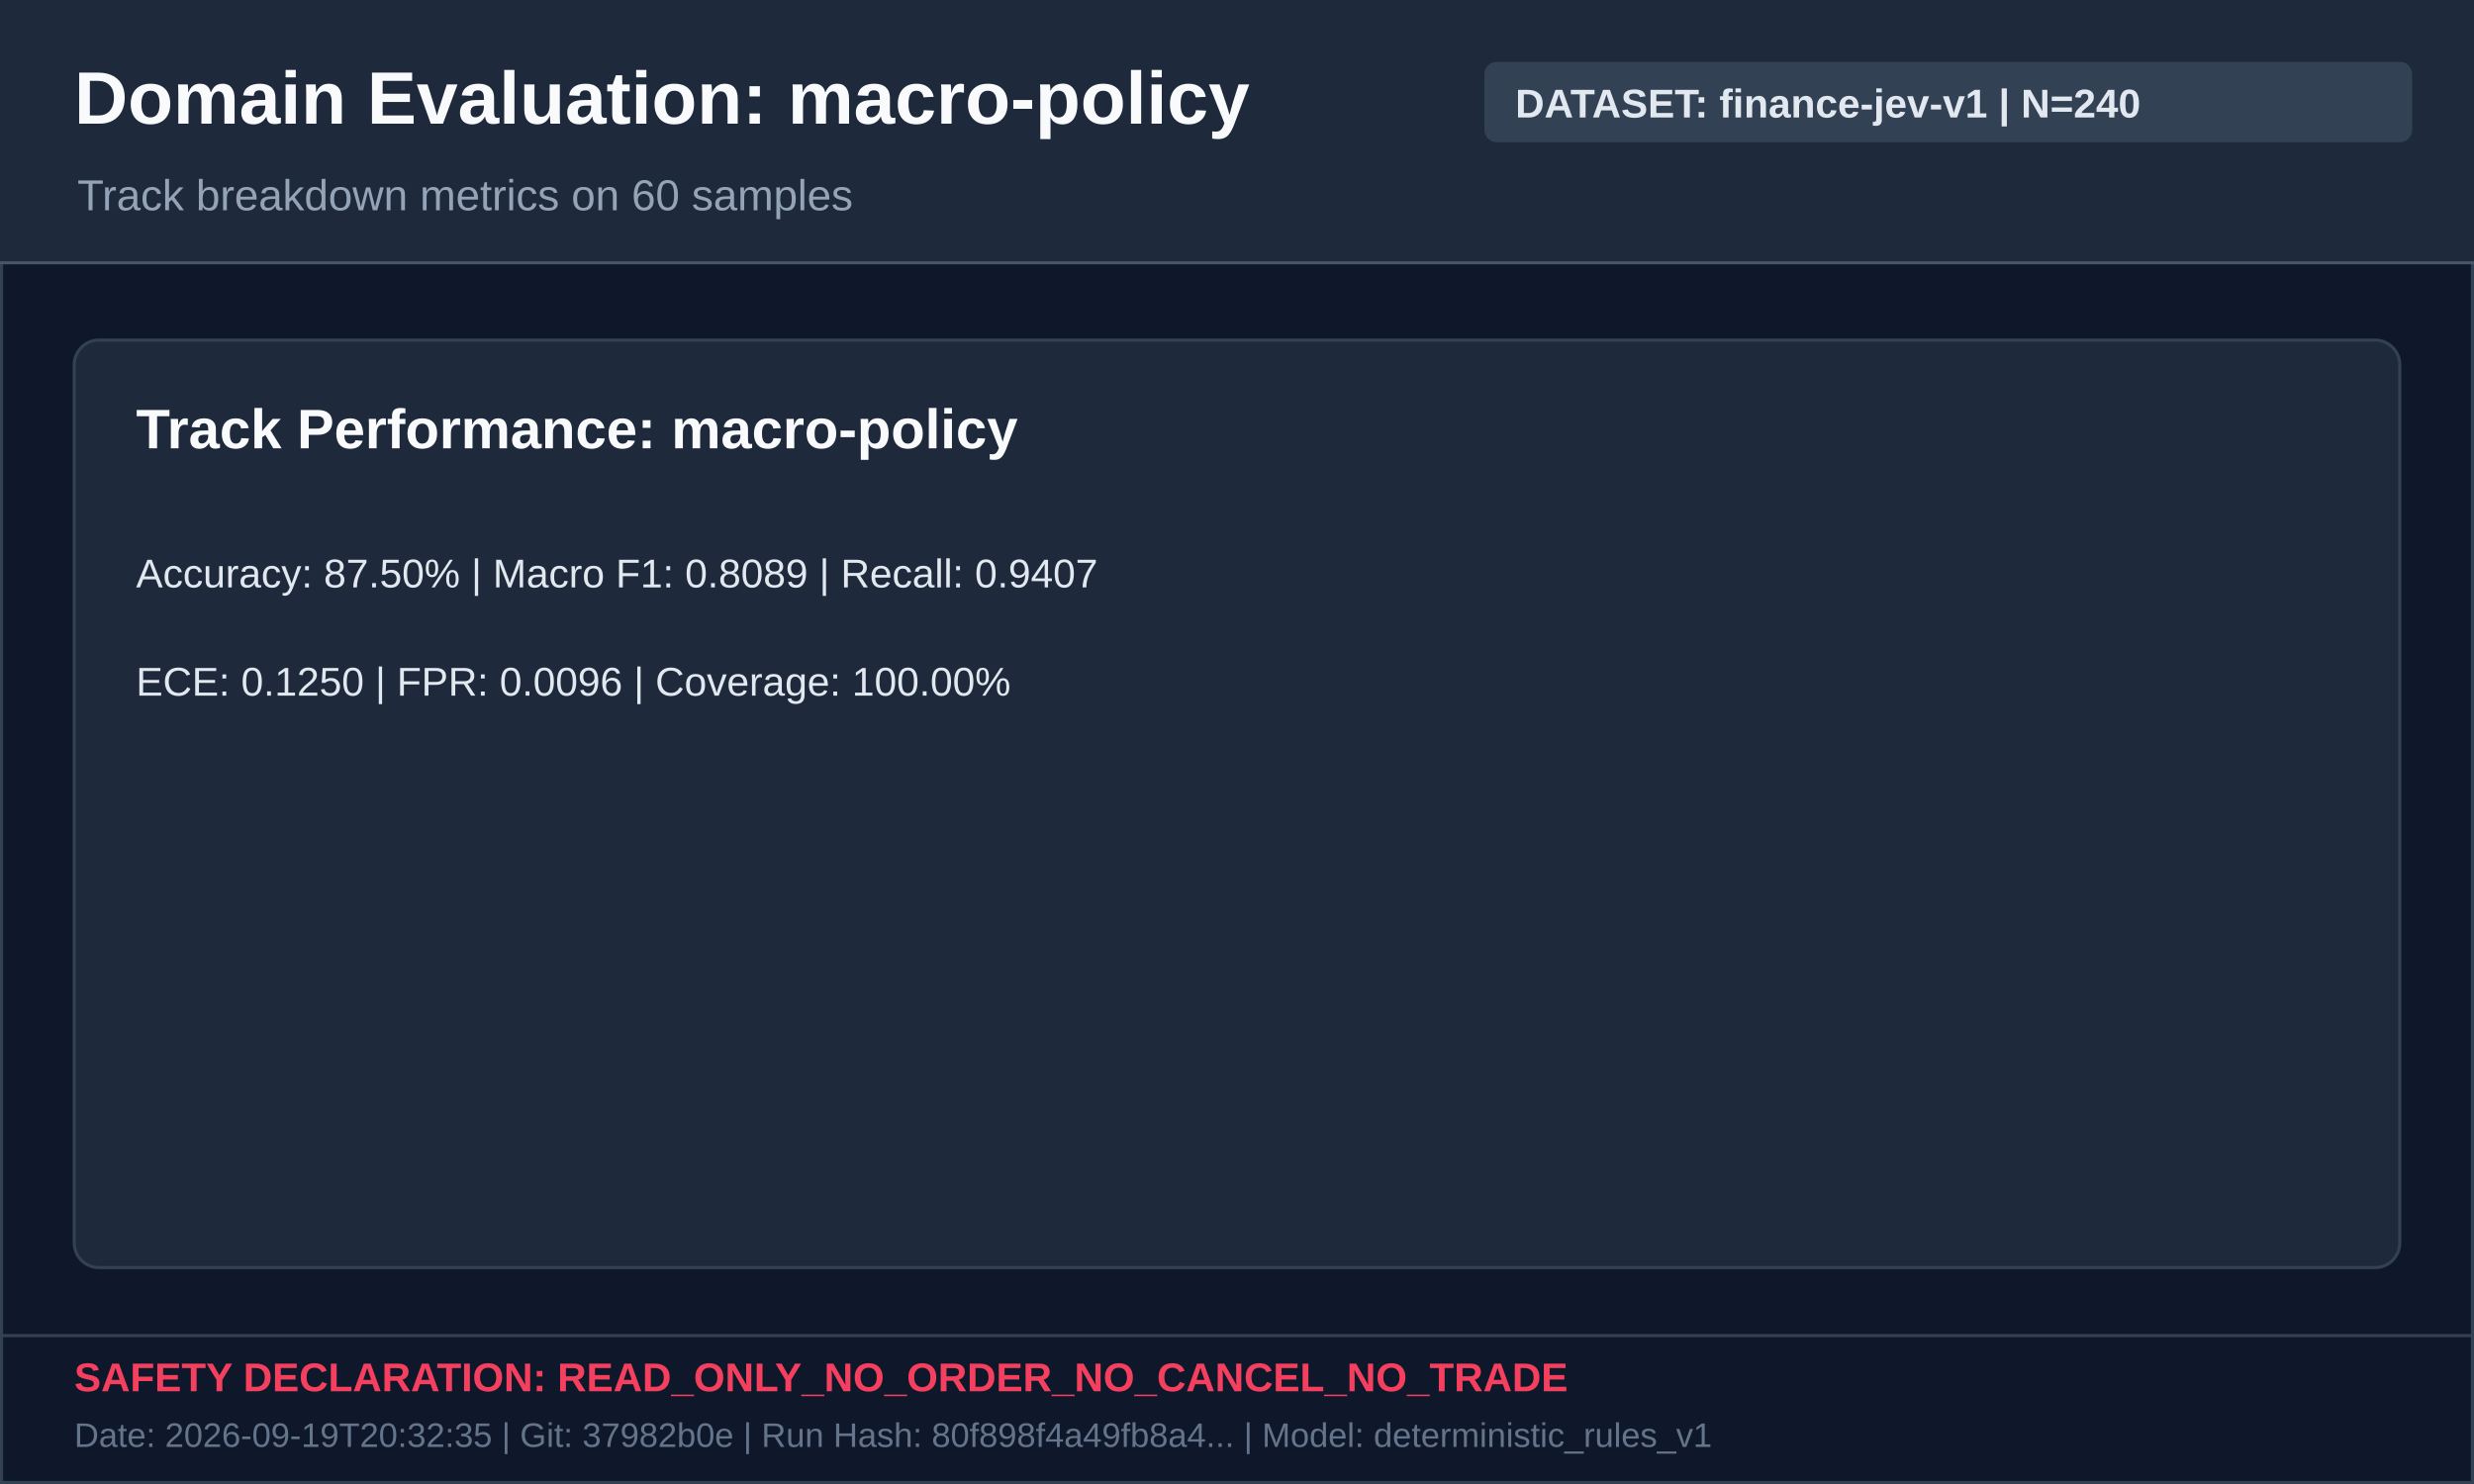
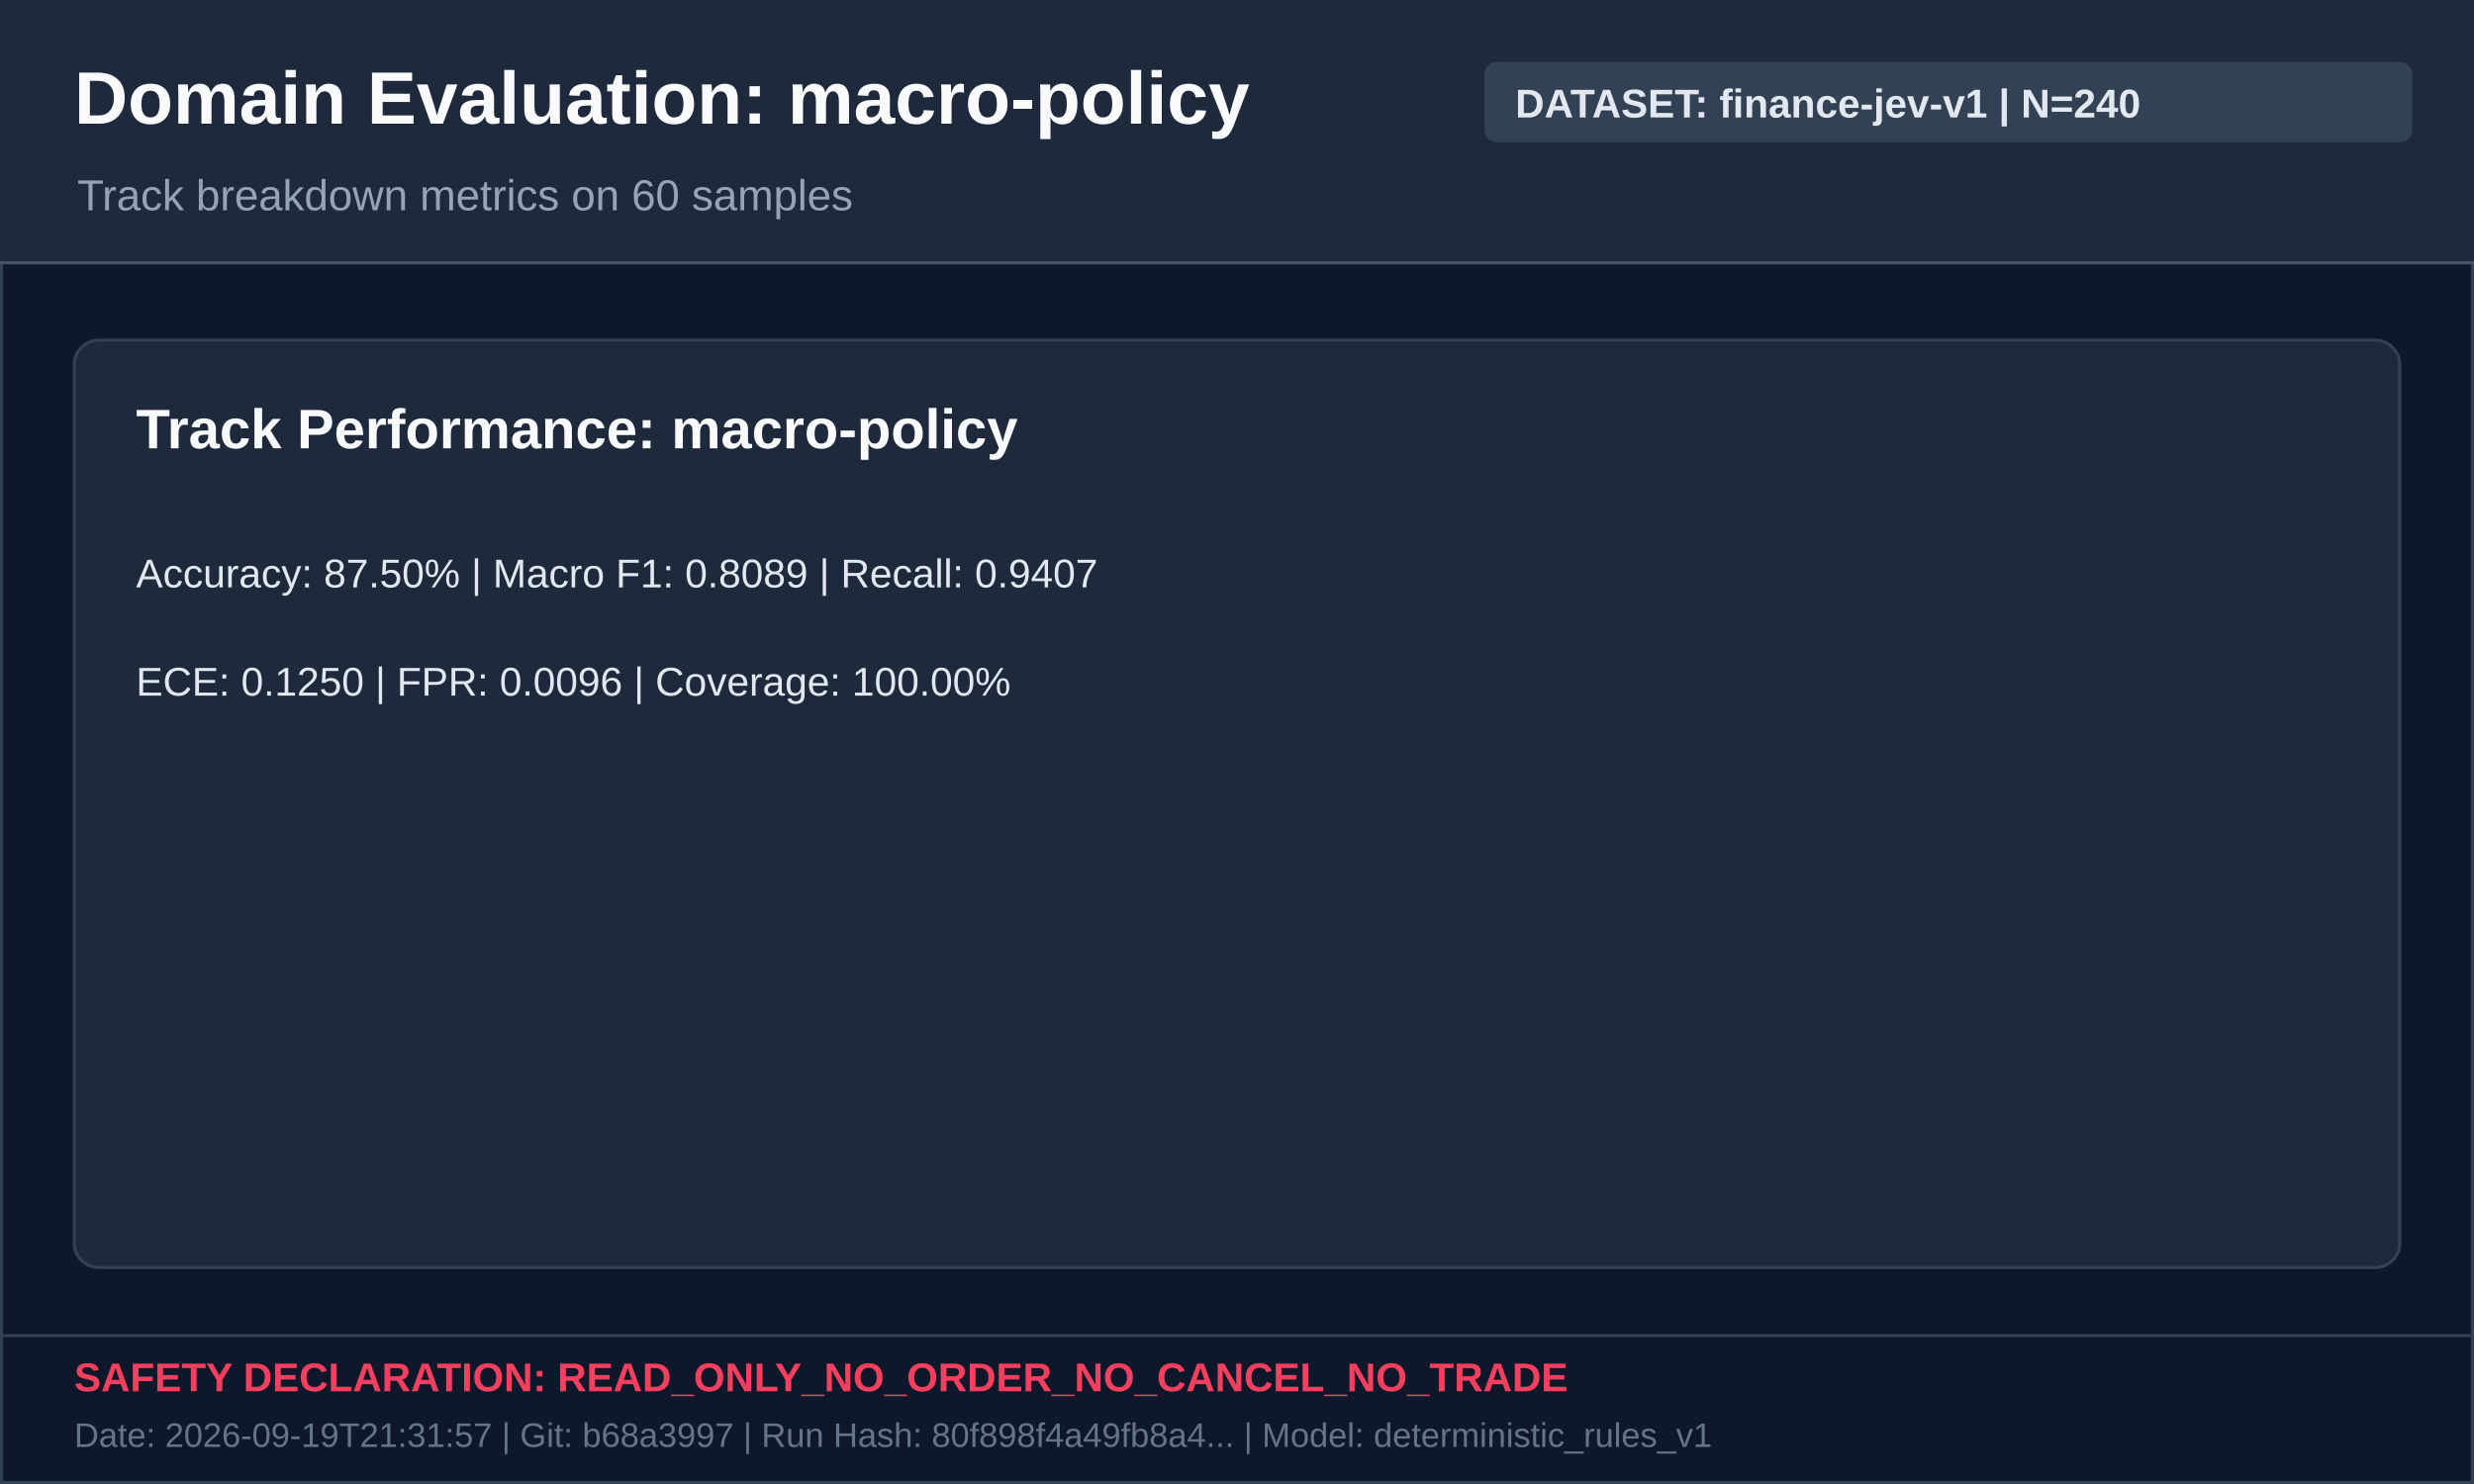
<svg xmlns="http://www.w3.org/2000/svg" width="800" height="480" viewBox="0 0 800 480">
  <style>
    .title { font-family: -apple-system, BlinkMacSystemFont, 'Segoe UI', Arial, sans-serif; font-size: 24px; font-weight: bold; fill: #f8fafc; }
    .subtitle { font-family: -apple-system, BlinkMacSystemFont, 'Segoe UI', Arial, sans-serif; font-size: 14px; fill: #94a3b8; }
    .heading { font-family: -apple-system, BlinkMacSystemFont, 'Segoe UI', Arial, sans-serif; font-size: 18px; font-weight: bold; fill: #f8fafc; }
    .body { font-family: -apple-system, BlinkMacSystemFont, 'Segoe UI', Arial, sans-serif; font-size: 13px; fill: #e2e8f0; }
    .meta { font-family: -apple-system, BlinkMacSystemFont, 'Segoe UI', Arial, sans-serif; font-size: 11px; fill: #64748b; }
    .safety { font-family: -apple-system, BlinkMacSystemFont, 'Segoe UI', Arial, sans-serif; font-size: 13px; font-weight: bold; fill: #f43f5e; }
  </style>
  <rect width="800" height="480" fill="#0f172a" stroke="#334155" stroke-width="2" />
  <rect width="800" height="85" fill="#1e293b" />
  <line x1="0" y1="85" x2="800" y2="85" stroke="#475569" stroke-width="1" />
  <rect x="480" y="20" width="300" height="26" rx="4" fill="#334155" />
  <text x="490" y="38" class="body" font-weight="bold">DATASET: finance-jev-v1 | N=240</text>
  <text x="24" y="40" class="title">Domain Evaluation: macro-policy</text>
  <text x="25" y="68" class="subtitle">Track breakdown metrics on 60 samples</text>
  <rect x="24" y="110" width="752" height="300" rx="8" fill="#1e293b" stroke="#334155" />
  <text x="44" y="145" class="heading">Track Performance: macro-policy</text>
  <text x="44" y="190" class="body">Accuracy: 87.50%  |  Macro F1: 0.8089  |  Recall: 0.9407</text>
  <text x="44" y="225" class="body">ECE: 0.1250  |  FPR: 0.0096  |  Coverage: 100.00%</text>
  <line x1="0" y1="432" x2="800" y2="432" stroke="#334155" stroke-width="1" />
  <text x="24" y="450" class="safety">SAFETY DECLARATION: READ_ONLY_NO_ORDER_NO_CANCEL_NO_TRADE</text>
-   <text x="24" y="468" class="meta">Date: 2026-09-19T20:32:35 | Git: 37982b0e | Run Hash: 80f898f4a49fb8a4... | Model: deterministic_rules_v1</text>
+   <text x="24" y="468" class="meta">Date: 2026-09-19T21:31:57 | Git: b68a3997 | Run Hash: 80f898f4a49fb8a4... | Model: deterministic_rules_v1</text>
</svg>
